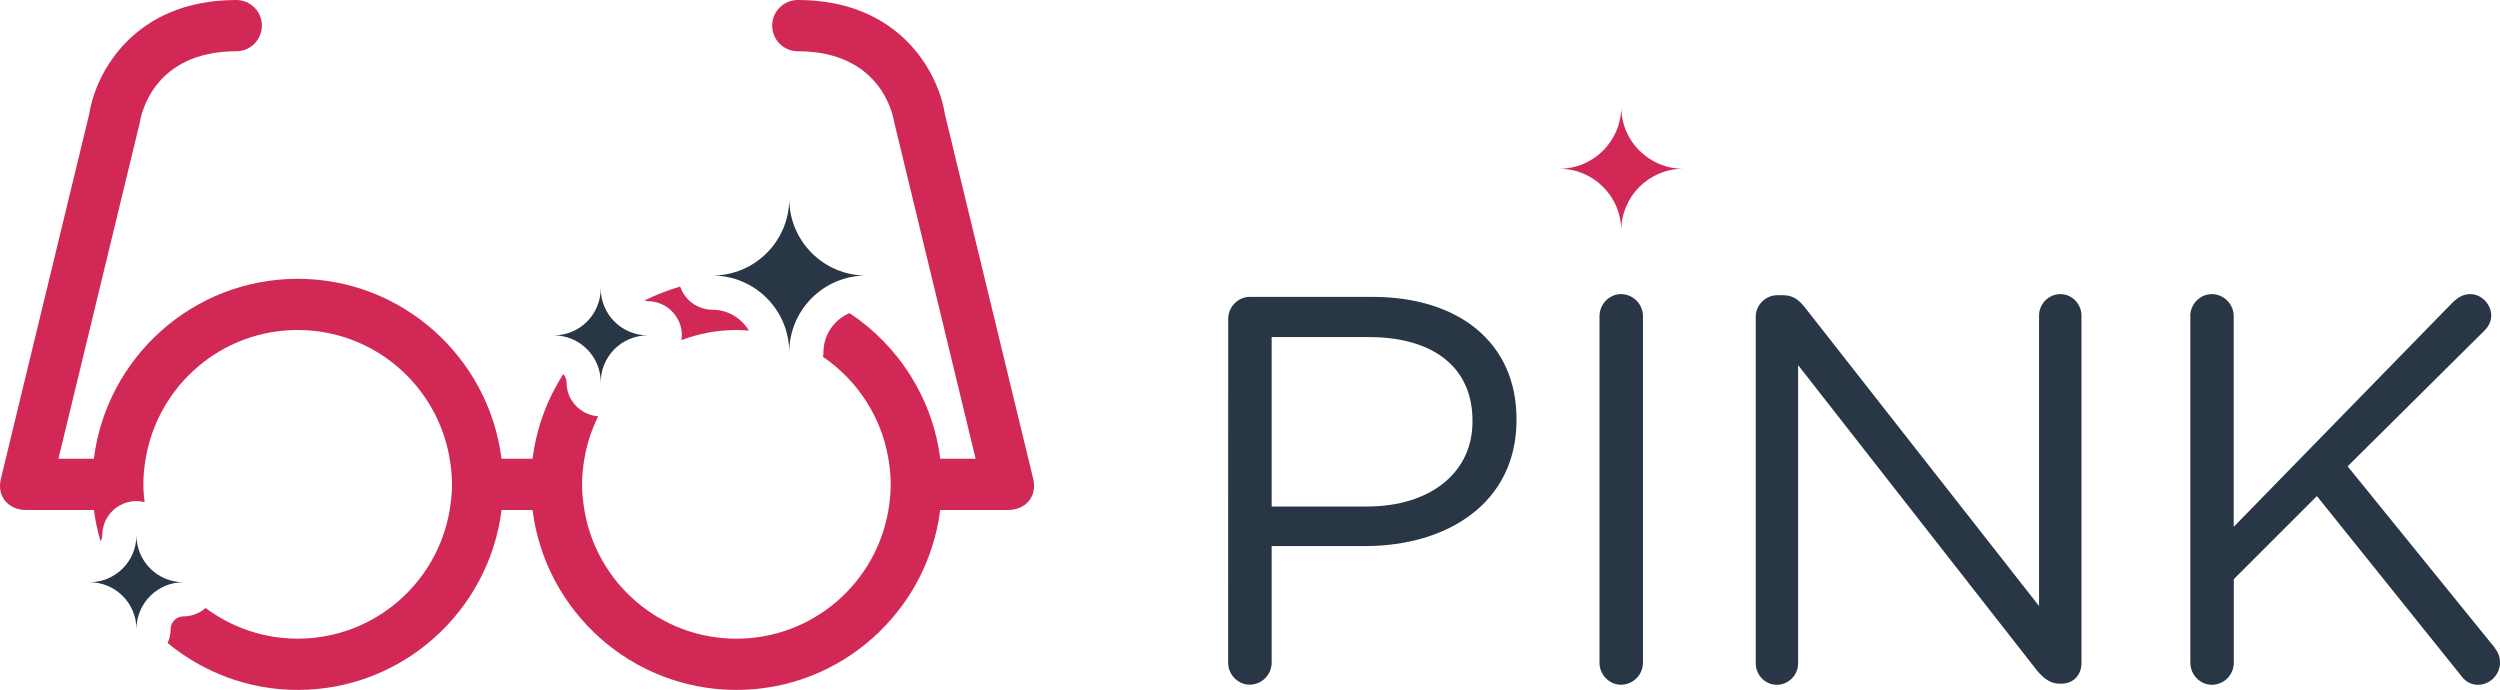
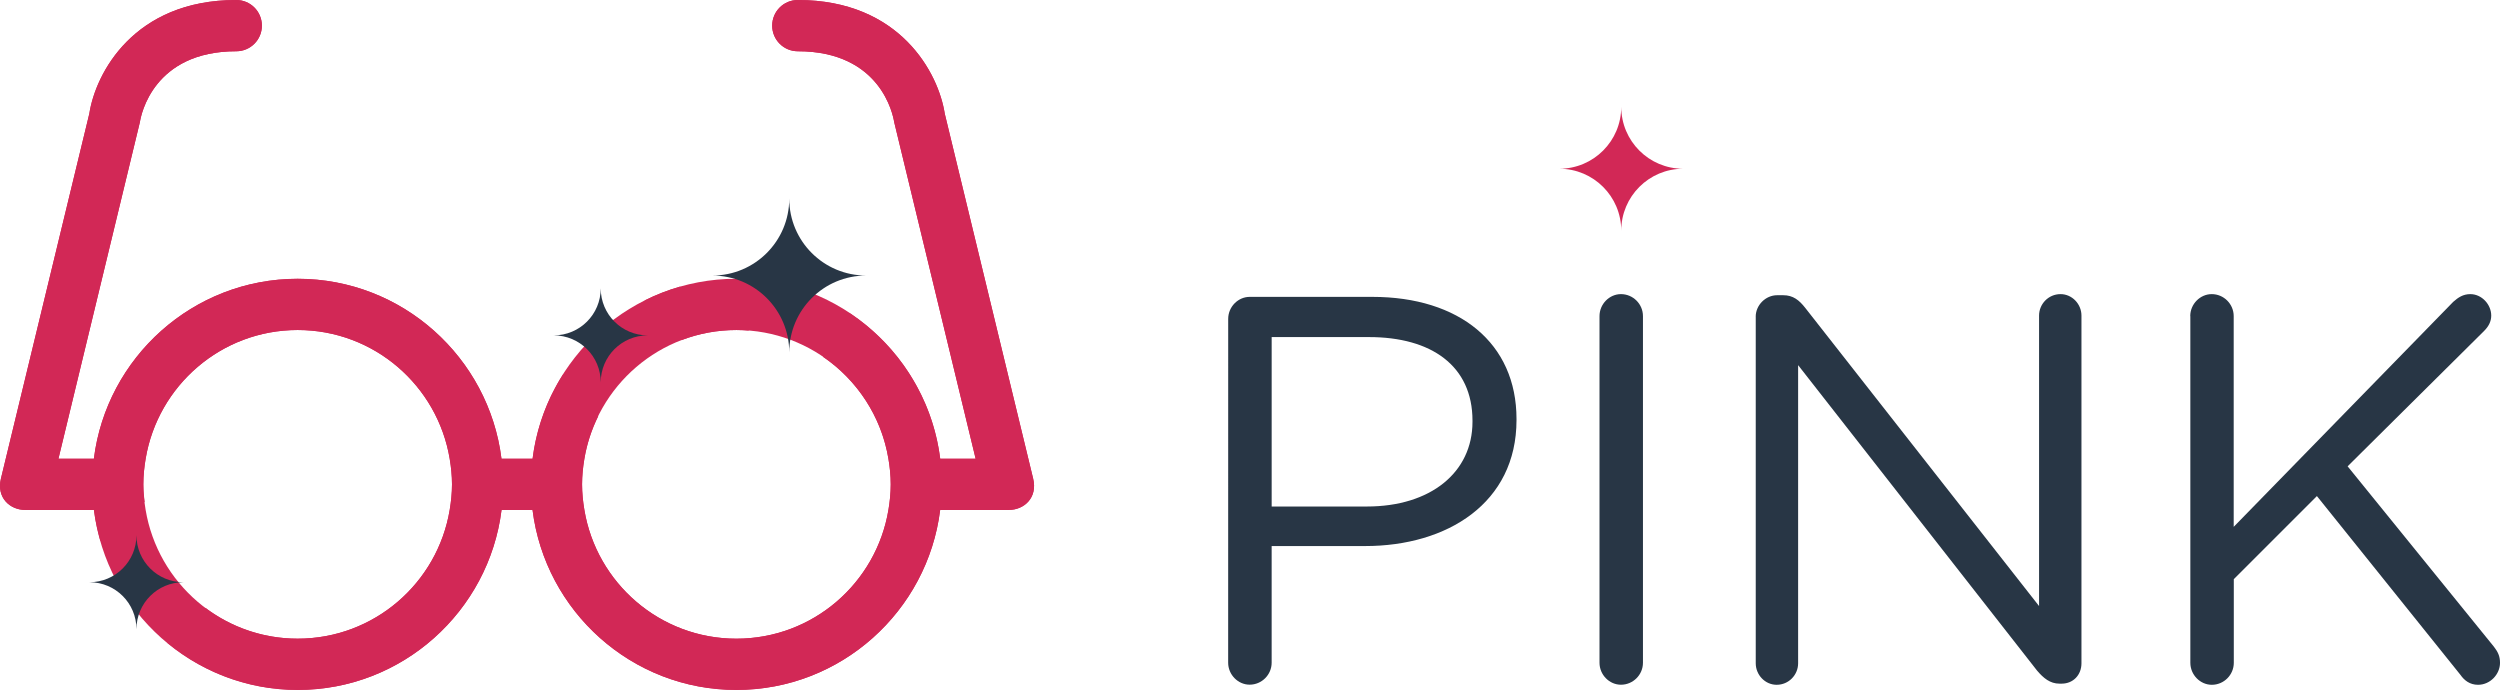
<svg xmlns="http://www.w3.org/2000/svg" version="1.1" id="Layer_2" x="0px" y="0px" width="146.3px" height="40.375px" viewBox="0 0 146.3 40.375" enable-background="new 0 0 146.3 40.375" xml:space="preserve">
  <g>
-     <path fill="#283645" d="M71.874,18.661c0-0.708,0.58-1.288,1.256-1.288h7.18c5.087,0,8.436,2.704,8.436,7.146v0.063 c0,4.86-4.057,7.373-8.854,7.373h-5.475v6.825c0,0.708-0.58,1.287-1.289,1.287c-0.676,0-1.256-0.58-1.256-1.287L71.874,18.661 L71.874,18.661z M79.988,29.641c3.734,0,6.182-1.996,6.182-4.959v-0.062c0-3.221-2.414-4.894-6.053-4.894h-5.699v9.917h5.57V29.641 z" />
-     <path fill="#283645" d="M93.603,18.5c0-0.708,0.579-1.288,1.255-1.288c0.709,0,1.288,0.58,1.288,1.288v20.283 c0,0.708-0.579,1.287-1.288,1.287c-0.676,0-1.255-0.579-1.255-1.287V18.5z" />
-     <path fill="#283645" d="M102.744,18.532c0-0.676,0.58-1.256,1.256-1.256h0.354c0.58,0,0.935,0.29,1.288,0.74l13.684,17.45V18.468 c0-0.676,0.547-1.256,1.256-1.256c0.676,0,1.225,0.58,1.225,1.256v20.349c0,0.677-0.48,1.19-1.158,1.19h-0.129 c-0.548,0-0.936-0.321-1.318-0.772l-13.976-17.867v17.449c0,0.677-0.547,1.257-1.257,1.257c-0.676,0-1.223-0.58-1.223-1.257V18.532 H102.744z" />
-     <path fill="#283645" d="M128.173,18.5c0-0.708,0.58-1.288,1.257-1.288c0.708,0,1.286,0.58,1.286,1.288v12.331l12.848-13.168 c0.29-0.257,0.579-0.451,0.998-0.451c0.676,0,1.225,0.612,1.225,1.256c0,0.354-0.162,0.644-0.42,0.901l-7.984,7.92l8.564,10.561 c0.225,0.291,0.354,0.547,0.354,0.936c0,0.676-0.577,1.288-1.285,1.288c-0.482,0-0.807-0.259-1.03-0.58l-8.401-10.464l-4.863,4.861 v4.895c0,0.708-0.578,1.288-1.286,1.288c-0.677,0-1.257-0.58-1.257-1.288V18.5H128.173z" />
+     <path class="image-logo__letter" fill="#283645" d="M71.874,18.661c0-0.708,0.58-1.288,1.256-1.288h7.18c5.087,0,8.436,2.704,8.436,7.146v0.063 c0,4.86-4.057,7.373-8.854,7.373h-5.475v6.825c0,0.708-0.58,1.287-1.289,1.287c-0.676,0-1.256-0.58-1.256-1.287L71.874,18.661 L71.874,18.661z M79.988,29.641c3.734,0,6.182-1.996,6.182-4.959v-0.062c0-3.221-2.414-4.894-6.053-4.894h-5.699v9.917h5.57V29.641 z" />
+     <path class="image-logo__letter" fill="#283645" d="M93.603,18.5c0-0.708,0.579-1.288,1.255-1.288c0.709,0,1.288,0.58,1.288,1.288v20.283 c0,0.708-0.579,1.287-1.288,1.287c-0.676,0-1.255-0.579-1.255-1.287V18.5z" />
+     <path class="image-logo__letter" fill="#283645" d="M102.744,18.532c0-0.676,0.58-1.256,1.256-1.256h0.354c0.58,0,0.935,0.29,1.288,0.74l13.684,17.45V18.468 c0-0.676,0.547-1.256,1.256-1.256c0.676,0,1.225,0.58,1.225,1.256v20.349c0,0.677-0.48,1.19-1.158,1.19h-0.129 c-0.548,0-0.936-0.321-1.318-0.772l-13.976-17.867v17.449c0,0.677-0.547,1.257-1.257,1.257c-0.676,0-1.223-0.58-1.223-1.257V18.532 H102.744z" />
+     <path class="image-logo__letter" fill="#283645" d="M128.173,18.5c0-0.708,0.58-1.288,1.257-1.288c0.708,0,1.286,0.58,1.286,1.288v12.331l12.848-13.168 c0.29-0.257,0.579-0.451,0.998-0.451c0.676,0,1.225,0.612,1.225,1.256c0,0.354-0.162,0.644-0.42,0.901l-7.984,7.92l8.564,10.561 c0.225,0.291,0.354,0.547,0.354,0.936c0,0.676-0.577,1.288-1.285,1.288c-0.482,0-0.807-0.259-1.03-0.58l-8.401-10.464l-4.863,4.861 v4.895c0,0.708-0.578,1.288-1.286,1.288c-0.677,0-1.257-0.58-1.257-1.288V18.5H128.173z" />
  </g>
-   <path fill="#D22856" d="M98.498,9.875c-2.002,0-3.623-1.623-3.623-3.624c0,2.001-1.623,3.624-3.625,3.624 c2.002,0,3.625,1.623,3.625,3.624C94.875,11.498,96.496,9.875,98.498,9.875z" />
+   <path class="image-logo__i-star" fill="#D22856" d="M98.498,9.875c-2.002,0-3.623-1.623-3.623-3.624c0,2.001-1.623,3.624-3.625,3.624 c2.002,0,3.625,1.623,3.625,3.624C94.875,11.498,96.496,9.875,98.498,9.875z" />
  <g>
-     <path fill="#D22856" d="M43.094,19.313c0.246,0,0.489,0.014,0.73,0.033c-0.437-0.728-1.227-1.221-2.136-1.221 c-0.877,0-1.614-0.568-1.884-1.354c-0.727,0.208-1.425,0.482-2.089,0.816c0.062,0.017,0.122,0.038,0.188,0.038c1.104,0,2,0.896,2,2 c0,0.096-0.015,0.188-0.028,0.281C40.875,19.524,41.959,19.313,43.094,19.313z" />
-     <path fill="#D22856" d="M60.462,28.016c-0.002-0.009-5.175-21.365-5.175-21.365C54.926,4.303,52.694,0,46.688,0 c-0.829,0-1.5,0.671-1.5,1.5s0.671,1.5,1.5,1.5c4.856,0,5.575,3.729,5.639,4.143l4.767,19.701h-2.073 c-0.445-3.557-2.453-6.628-5.305-8.522c-0.897,0.379-1.529,1.269-1.529,2.303c0,0.088-0.015,0.171-0.026,0.256 c1.991,1.358,3.415,3.489,3.829,5.965c0.082,0.488,0.135,0.987,0.135,1.5c0,0.512-0.053,1.012-0.135,1.5 c-0.716,4.271-4.421,7.53-8.896,7.53c-4.475,0-8.181-3.259-8.896-7.53c-0.082-0.488-0.135-0.988-0.135-1.5 c0-0.513,0.053-1.012,0.135-1.5c0.147-0.879,0.427-1.712,0.808-2.484c-1.034-0.077-1.852-0.932-1.852-1.984 c0-0.189-0.077-0.357-0.192-0.488c-0.938,1.469-1.569,3.149-1.795,4.957h-1.82c-0.741-5.927-5.802-10.531-11.927-10.531 S6.235,20.917,5.493,26.844H3.42L8.187,7.143C8.25,6.729,8.97,3,13.826,3c0.829,0,1.5-0.671,1.5-1.5S14.655,0,13.826,0 C7.82,0,5.588,4.303,5.227,6.651c0,0-5.173,21.356-5.175,21.365c-0.266,1.109,0.531,1.826,1.426,1.826 c0.012,0,0.023,0.004,0.036,0.004h3.982c0.079,0.629,0.215,1.237,0.387,1.831c0.059-0.106,0.102-0.224,0.102-0.354 c0-1.104,0.896-2,2-2c0.166,0,0.324,0.024,0.478,0.062c-0.043-0.343-0.074-0.688-0.074-1.042c0-0.512,0.053-1.011,0.135-1.5 c0.715-4.271,4.421-7.531,8.896-7.531s8.18,3.26,8.896,7.531c0.082,0.489,0.135,0.988,0.135,1.5s-0.053,1.012-0.135,1.5 c-0.715,4.272-4.421,7.531-8.896,7.531c-2.022,0-3.883-0.67-5.386-1.794c-0.35,0.302-0.8,0.491-1.299,0.491 c-0.413,0-0.749,0.336-0.749,0.748c0,0.289-0.065,0.563-0.176,0.812c2.075,1.708,4.722,2.743,7.614,2.743 c6.125,0,11.185-4.604,11.927-10.529h1.814c0.742,5.926,5.802,10.529,11.927,10.529s11.186-4.604,11.927-10.529H59 c0.012,0,0.023-0.005,0.036-0.005C59.931,29.842,60.728,29.125,60.462,28.016z" />
+     <path class="image-logo__stars" fill="#D22856" d="M43.094,19.313c0.246,0,0.489,0.014,0.73,0.033c-0.437-0.728-1.227-1.221-2.136-1.221 c-0.877,0-1.614-0.568-1.884-1.354c-0.727,0.208-1.425,0.482-2.089,0.816c0.062,0.017,0.122,0.038,0.188,0.038c1.104,0,2,0.896,2,2 c0,0.096-0.015,0.188-0.028,0.281C40.875,19.524,41.959,19.313,43.094,19.313z" />
+     <path class="image-logo__glasses" fill="#D22856" d="M60.462,28.016c-0.002-0.009-5.175-21.365-5.175-21.365C54.926,4.303,52.694,0,46.688,0 c-0.829,0-1.5,0.671-1.5,1.5s0.671,1.5,1.5,1.5c4.856,0,5.575,3.729,5.639,4.143l4.767,19.701h-2.073 c-0.445-3.557-2.453-6.628-5.305-8.522c-0.897,0.379-1.529,1.269-1.529,2.303c0,0.088-0.015,0.171-0.026,0.256 c1.991,1.358,3.415,3.489,3.829,5.965c0.082,0.488,0.135,0.987,0.135,1.5c0,0.512-0.053,1.012-0.135,1.5 c-0.716,4.271-4.421,7.53-8.896,7.53c-4.475,0-8.181-3.259-8.896-7.53c-0.082-0.488-0.135-0.988-0.135-1.5 c0-0.513,0.053-1.012,0.135-1.5c0.147-0.879,0.427-1.712,0.808-2.484c-1.034-0.077-1.852-0.932-1.852-1.984 c0-0.189-0.077-0.357-0.192-0.488c-0.938,1.469-1.569,3.149-1.795,4.957h-1.82c-0.741-5.927-5.802-10.531-11.927-10.531 S6.235,20.917,5.493,26.844H3.42L8.187,7.143C8.25,6.729,8.97,3,13.826,3c0.829,0,1.5-0.671,1.5-1.5S14.655,0,13.826,0 C7.82,0,5.588,4.303,5.227,6.651c0,0-5.173,21.356-5.175,21.365c-0.266,1.109,0.531,1.826,1.426,1.826 c0.012,0,0.023,0.004,0.036,0.004h3.982c0.079,0.629,0.215,1.237,0.387,1.831c0.059-0.106,0.102-0.224,0.102-0.354 c0-1.104,0.896-2,2-2c0.166,0,0.324,0.024,0.478,0.062c-0.043-0.343-0.074-0.688-0.074-1.042c0-0.512,0.053-1.011,0.135-1.5 c0.715-4.271,4.421-7.531,8.896-7.531s8.18,3.26,8.896,7.531c0.082,0.489,0.135,0.988,0.135,1.5s-0.053,1.012-0.135,1.5 c-0.715,4.272-4.421,7.531-8.896,7.531c-2.022,0-3.883-0.67-5.386-1.794c-0.35,0.302-0.8,0.491-1.299,0.491 c-0.413,0-0.749,0.336-0.749,0.748c0,0.289-0.065,0.563-0.176,0.812c2.075,1.708,4.722,2.743,7.614,2.743 c6.125,0,11.185-4.604,11.927-10.529h1.814c0.742,5.926,5.802,10.529,11.927,10.529s11.186-4.604,11.927-10.529H59 c0.012,0,0.023-0.005,0.036-0.005C59.931,29.842,60.728,29.125,60.462,28.016z" />
+     <path class="image-logo__glasses-mobile" fill="#D22856" d="M60.462,28.016c-0.002-0.009-5.175-21.365-5.175-21.365C54.926,4.303,52.694,0,46.688,0 c-0.829,0-1.5,0.671-1.5,1.5s0.671,1.5,1.5,1.5c4.856,0,5.575,3.729,5.639,4.143l4.767,19.701h-2.073 c-0.742-5.927-5.802-10.531-11.927-10.531s-11.186,4.604-11.927,10.531h-1.82c-0.741-5.927-5.802-10.531-11.927-10.531 S6.235,20.917,5.493,26.844H3.42L8.187,7.143C8.25,6.729,8.97,3,13.826,3c0.829,0,1.5-0.671,1.5-1.5S14.655,0,13.826,0 C7.82,0,5.588,4.303,5.227,6.651c0,0-5.173,21.356-5.175,21.365c-0.266,1.109,0.531,1.826,1.426,1.826 c0.012,0,0.023,0.004,0.036,0.004h3.982c0.741,5.926,5.802,10.53,11.927,10.53s11.185-4.604,11.927-10.53h1.814 c0.742,5.926,5.802,10.53,11.927,10.53s11.186-4.604,11.927-10.53H59c0.012,0,0.023-0.004,0.036-0.004 C59.931,29.842,60.728,29.125,60.462,28.016z M26.315,29.844c-0.715,4.272-4.421,7.531-8.896,7.531s-8.18-3.259-8.896-7.531 c-0.082-0.488-0.135-0.988-0.135-1.5s0.053-1.011,0.135-1.5c0.715-4.271,4.421-7.531,8.896-7.531s8.18,3.26,8.896,7.531 c0.082,0.489,0.135,0.988,0.135,1.5S26.397,29.355,26.315,29.844z M51.99,29.844c-0.716,4.272-4.421,7.531-8.896,7.531 c-4.475,0-8.181-3.259-8.896-7.531c-0.082-0.488-0.135-0.988-0.135-1.5s0.053-1.011,0.135-1.5c0.716-4.271,4.421-7.531,8.896-7.531 c4.475,0,8.181,3.26,8.896,7.531c0.082,0.489,0.135,0.988,0.135,1.5S52.072,29.355,51.99,29.844z" />
  </g>
  <g>
    <g>
-       <path fill="#283645" d="M50.686,16.125c-2.485,0-4.499-2.014-4.499-4.499c0,2.485-2.014,4.499-4.499,4.499 c2.485,0,4.499,2.014,4.499,4.499C46.187,18.139,48.2,16.125,50.686,16.125z" />
+       <path class="image-logo__stars" fill="#283645" d="M50.686,16.125c-2.485,0-4.499-2.014-4.499-4.499c0,2.485-2.014,4.499-4.499,4.499 c2.485,0,4.499,2.014,4.499,4.499C46.187,18.139,48.2,16.125,50.686,16.125z" />
    </g>
  </g>
  <g>
    <g>
-       <path fill="#283645" d="M37.904,19.626c-1.519,0-2.749-1.23-2.749-2.749c0,1.519-1.23,2.749-2.749,2.749 c1.519,0,2.749,1.229,2.749,2.749C35.155,20.855,36.386,19.626,37.904,19.626z" />
+       <path class="image-logo__stars" fill="#283645" d="M37.904,19.626c-1.519,0-2.749-1.23-2.749-2.749c0,1.519-1.23,2.749-2.749,2.749 c1.519,0,2.749,1.229,2.749,2.749C35.155,20.855,36.386,19.626,37.904,19.626z" />
    </g>
  </g>
  <g>
    <g>
-       <path fill="#283645" d="M10.734,34.072c-1.519,0-2.749-1.23-2.749-2.75c0,1.52-1.23,2.75-2.749,2.75 c1.519,0,2.749,1.229,2.749,2.748C7.985,35.303,9.215,34.072,10.734,34.072z" />
+       <path class="image-logo__stars" fill="#283645" d="M10.734,34.072c-1.519,0-2.749-1.23-2.749-2.75c0,1.52-1.23,2.75-2.749,2.75 c1.519,0,2.749,1.229,2.749,2.748C7.985,35.303,9.215,34.072,10.734,34.072z" />
    </g>
  </g>
</svg>
